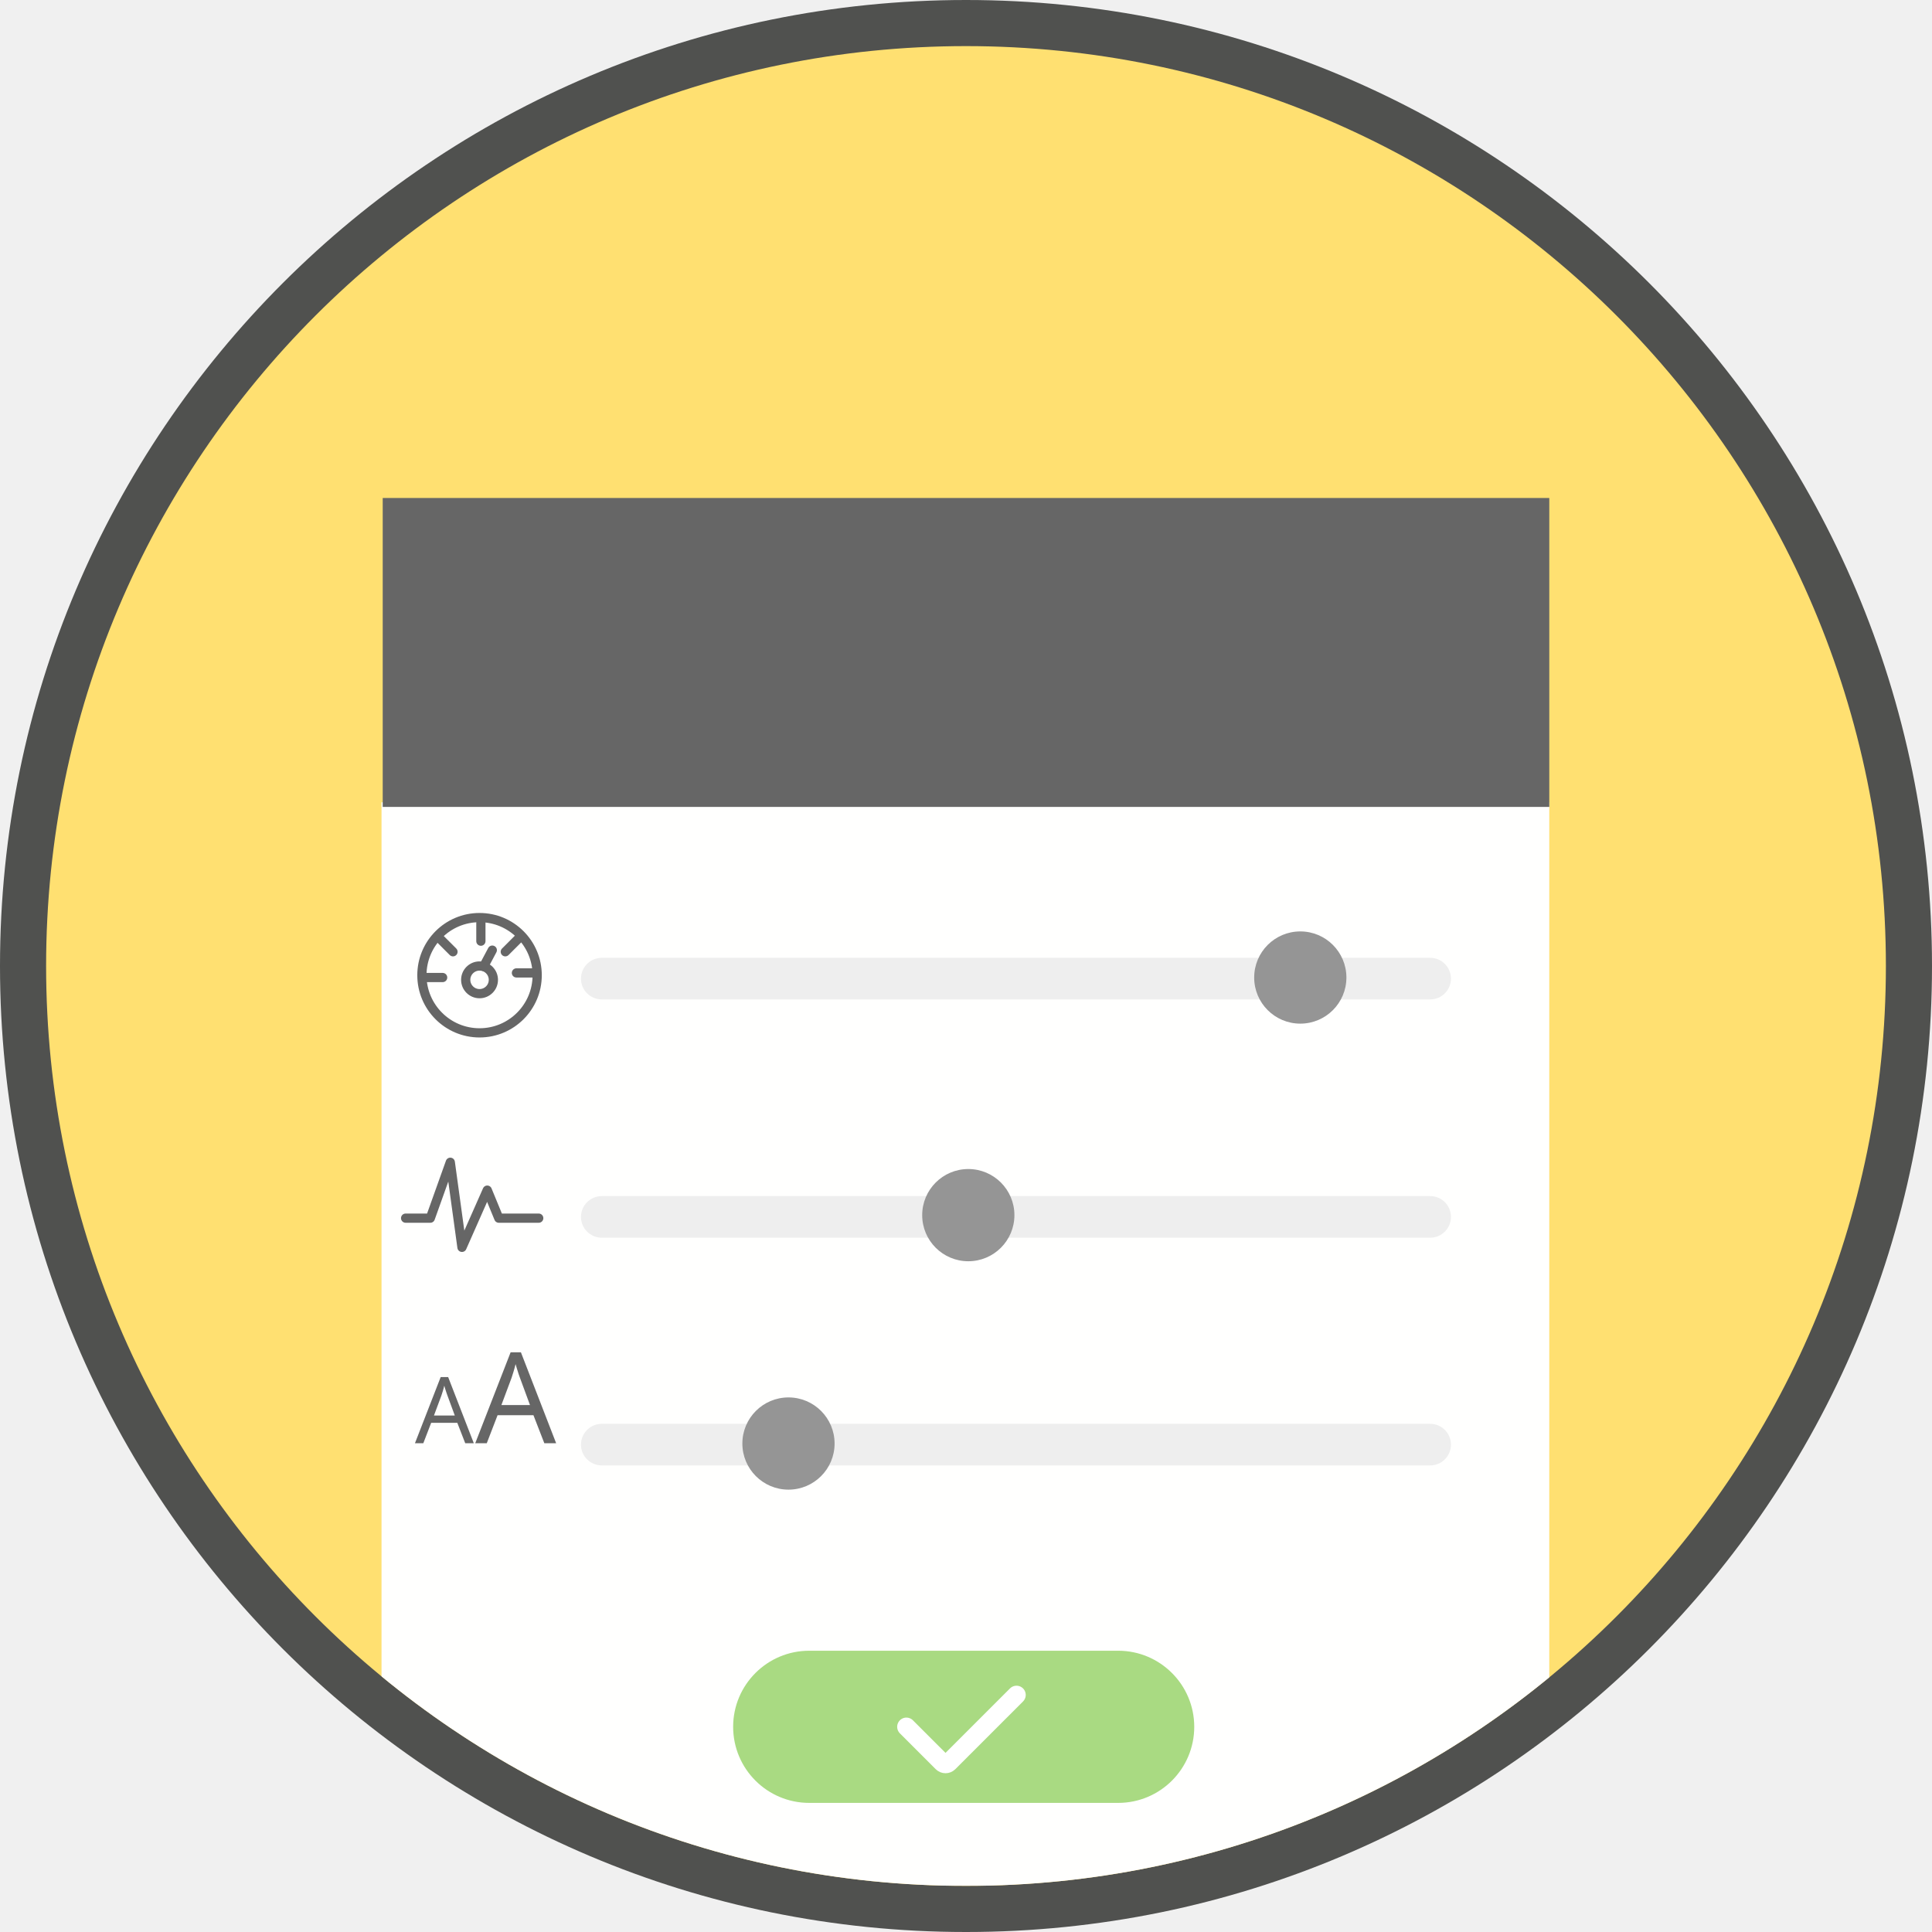
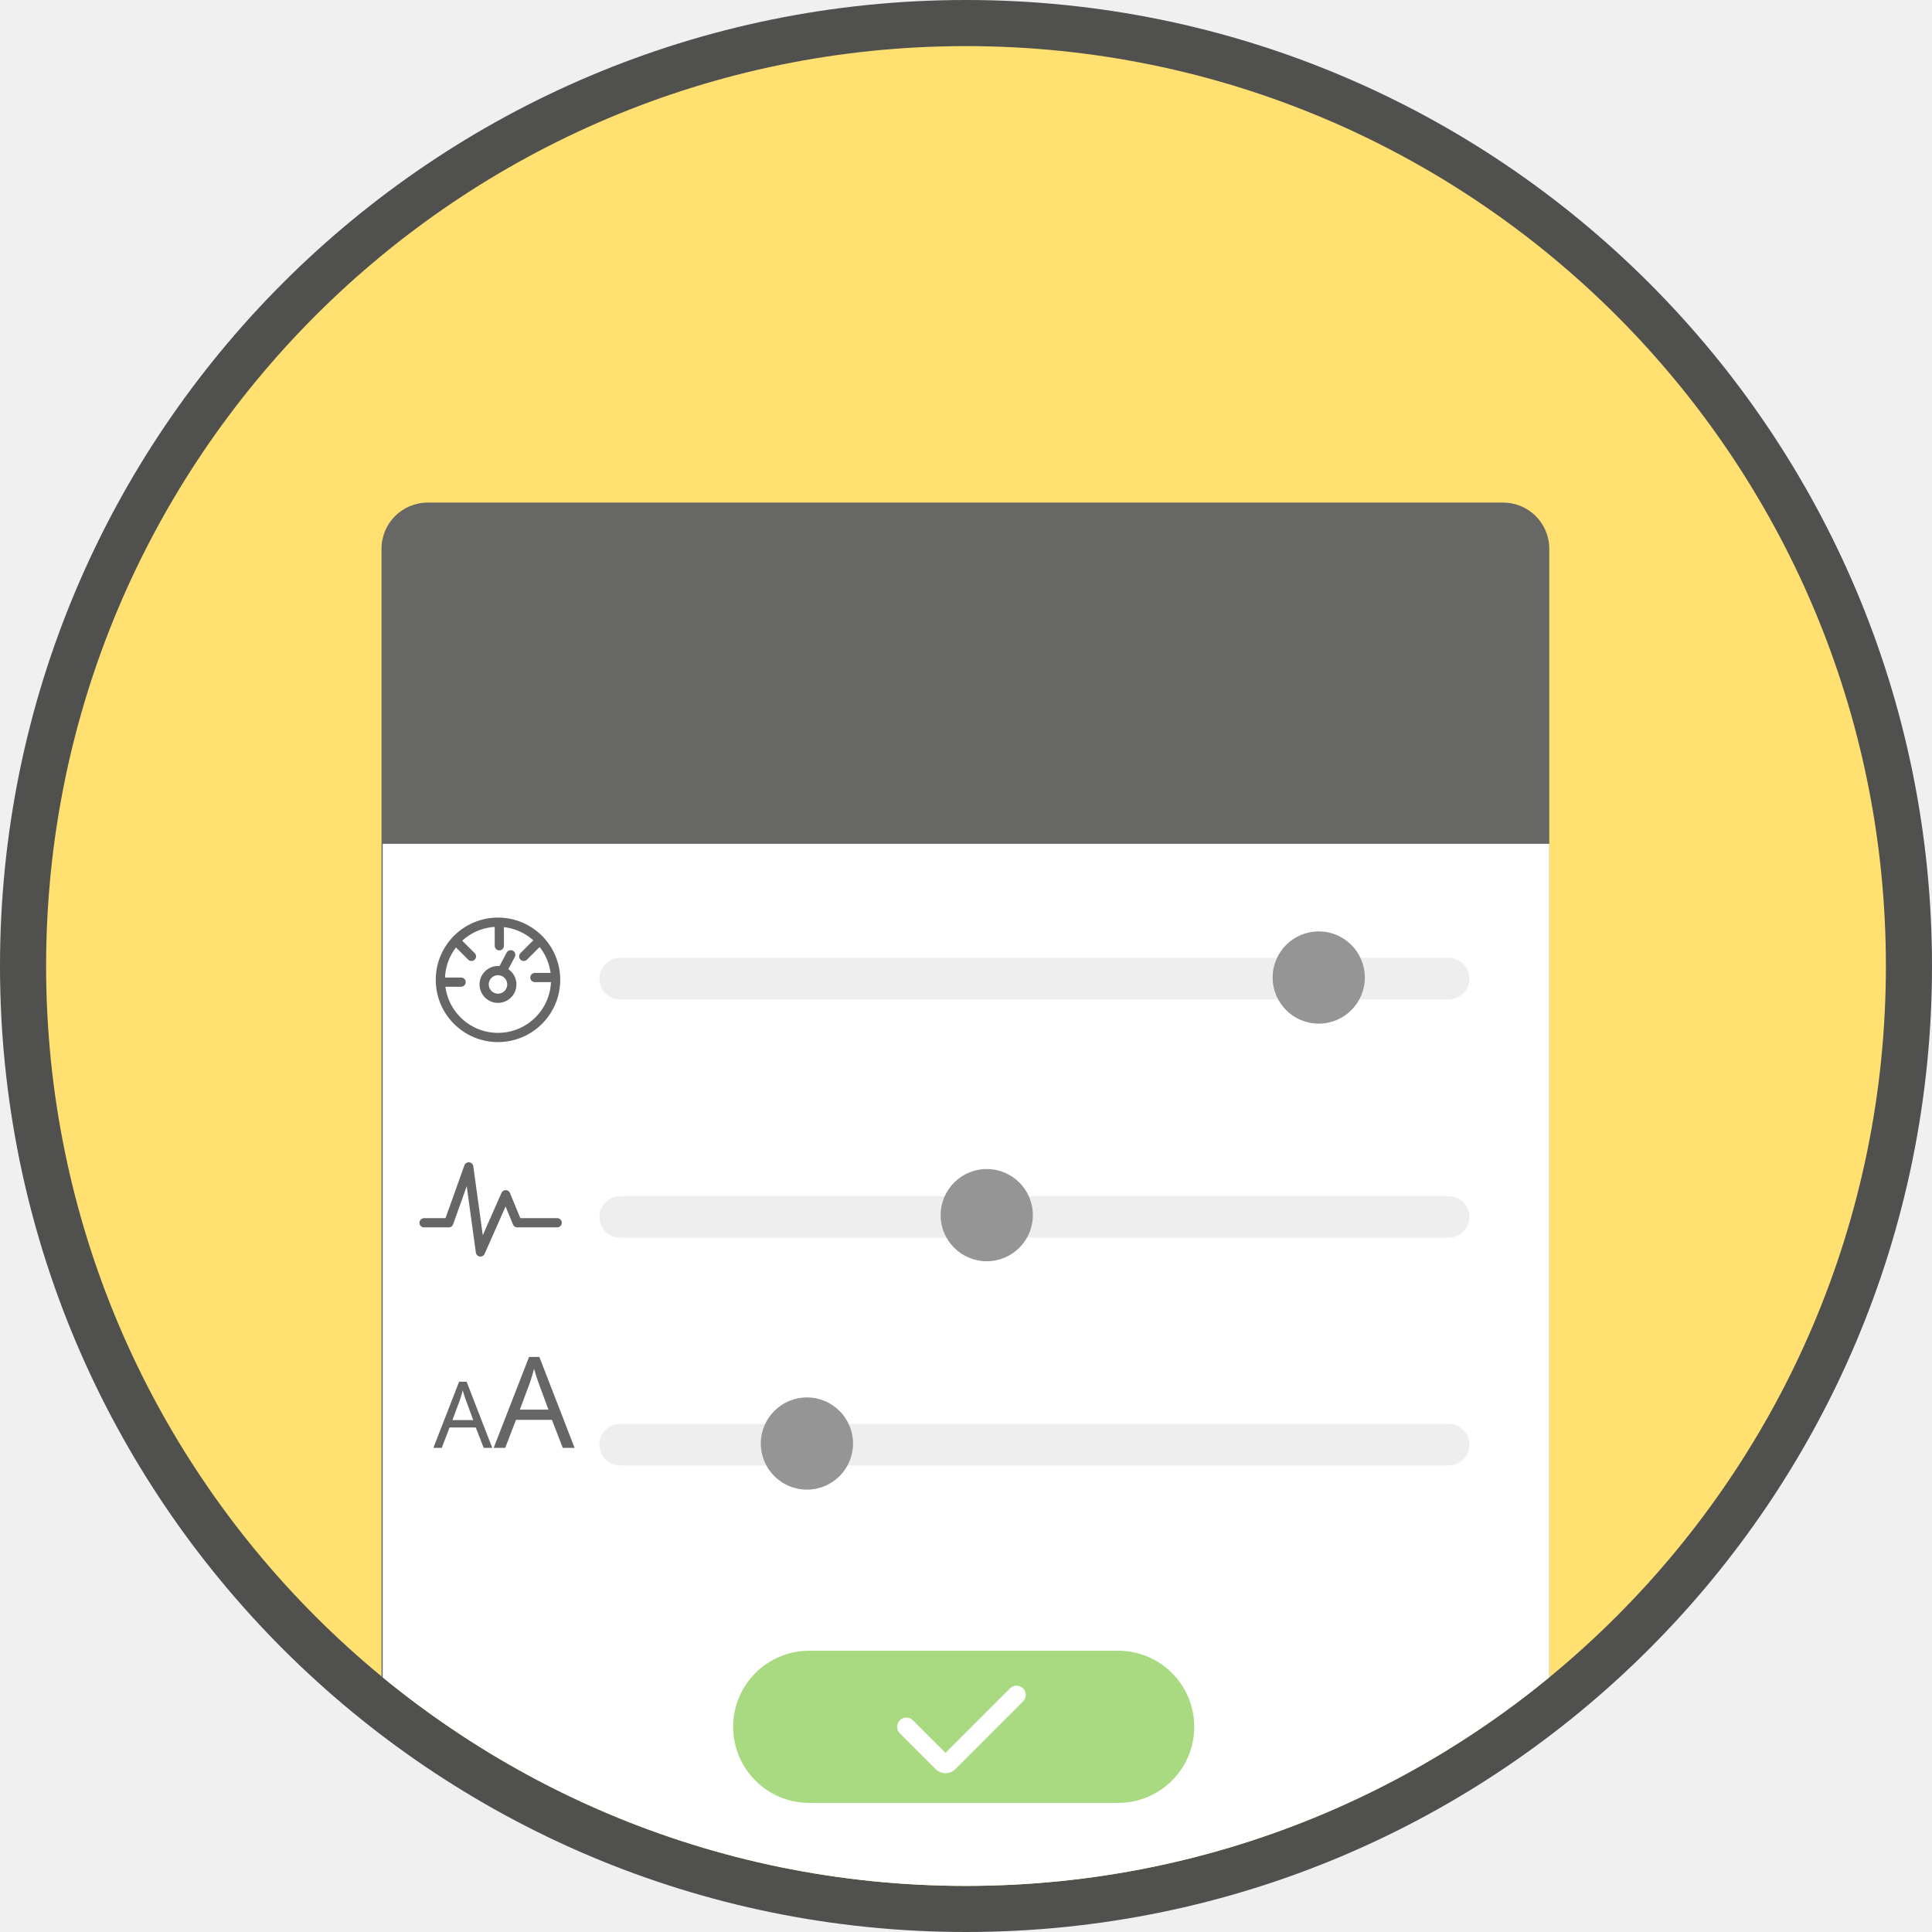
<svg xmlns="http://www.w3.org/2000/svg" xmlns:xlink="http://www.w3.org/1999/xlink" width="419px" height="419px" viewBox="0 0 419 419" version="1.1">
  <defs>
    <circle id="path-1" cx="199.5" cy="199.5" r="199.5" />
    <rect id="path-3" x="19" y="3" width="2" height="6" rx="1" />
    <mask id="mask-4" maskContentUnits="userSpaceOnUse" maskUnits="objectBoundingBox" x="0" y="0" width="2" height="6" fill="white">
      <use xlink:href="#path-3" />
    </mask>
    <rect id="path-5" x="13.828" y="5.828" width="2" height="6" rx="1" />
    <mask id="mask-6" maskContentUnits="userSpaceOnUse" maskUnits="objectBoundingBox" x="0" y="0" width="2" height="6" fill="white">
      <use xlink:href="#path-5" />
    </mask>
    <rect id="path-7" x="12.291" y="0.118" width="2" height="6" rx="1" />
    <mask id="mask-8" maskContentUnits="userSpaceOnUse" maskUnits="objectBoundingBox" x="0" y="0" width="2" height="6" fill="white">
      <use xlink:href="#path-7" />
    </mask>
    <rect id="path-9" x="4.828" y="3" width="2" height="6" rx="1" />
    <mask id="mask-10" maskContentUnits="userSpaceOnUse" maskUnits="objectBoundingBox" x="0" y="0" width="2" height="6" fill="white">
      <use xlink:href="#path-9" />
    </mask>
    <rect id="path-11" x="22" y="9" width="2" height="6" rx="1" />
    <mask id="mask-12" maskContentUnits="userSpaceOnUse" maskUnits="objectBoundingBox" x="0" y="0" width="2" height="6" fill="white">
      <use xlink:href="#path-11" />
    </mask>
    <rect id="path-13" x="2" y="10" width="2" height="6" rx="1" />
    <mask id="mask-14" maskContentUnits="userSpaceOnUse" maskUnits="objectBoundingBox" x="0" y="0" width="2" height="6" fill="white">
      <use xlink:href="#path-13" />
    </mask>
  </defs>
  <g id="Page-1" stroke="none" stroke-width="1" fill="none" fill-rule="evenodd">
    <g id="ModePicker">
      <circle id="Oval-2" fill="#50514F" cx="209.5" cy="209.5" r="209.5" />
      <g id="fontSection" transform="translate(10, 10)">
        <mask id="mask-2" fill="white">
          <use xlink:href="#path-1" />
        </mask>
        <use id="Mask" fill="#FFE071" xlink:href="#path-1" />
        <g id="colorSection" mask="url(#mask-2)">
-           <g transform="translate(72, 98)">
-             <g id="pickbox" stroke-width="1" fill="none" transform="translate(0, 66)">
-               <polygon id="Rectangle" fill="#FFFFFF" opacity="0.99" points="0.742 0 253.997 0 253.997 235 0.742 235" />
-               <g id="controllor" transform="translate(44, 28)">
+           <g transform="translate(72, 99)">
+             <g id="pickbox">
+               <path d="M0.742,10.003 C0.742,4.478 5.218,0 10.748,0 L243.992,0 C249.518,0 253.997,4.474 253.997,10.003 L253.997,300 L0.742,300 L0.742,10.003 Z" id="Rectangle" fill="#666666" opacity="0.99" />
+               <rect id="Rectangle-3" fill="#FFFFFF" x="1" y="74" width="253" height="232" />
+               <g id="controllor" transform="translate(48, 93)">
                <g id="Group-7" transform="translate(0, 51.53199)">
                  <rect id="Rectangle-2" fill="#EEEEEE" x="0" y="5.87" width="188.675" height="9.024" rx="4.512" />
                  <circle id="Oval-3" fill="#959595" cx="84" cy="10" r="10" />
                </g>
                <g id="Group-6" transform="translate(0, 101.064)">
                  <rect id="Rectangle-2" fill="#EEEEEE" x="0" y="5.725" width="188.675" height="9.024" rx="4.512" />
                  <circle id="Oval-3" fill="#959595" cx="45" cy="10" r="10" />
                </g>
                <g id="Group-6">
                  <rect id="Rectangle-2" fill="#EEEEEE" x="0" y="5.725" width="188.675" height="9.024" rx="4.512" />
                  <circle id="Oval-3" fill="#959595" cx="156" cy="10" r="10" />
                </g>
              </g>
            </g>
-             <rect id="Rectangle-3" fill="#666666" x="1" y="0" width="253" height="67" />
-             <g id="Group" stroke-width="1" fill="none" transform="translate(77, 250)">
+             <g id="Group" transform="translate(77, 249)">
              <rect id="Rectangle-2" fill="#A9DA82" x="0" y="0" width="100" height="33" rx="16.5" />
              <path d="M43.514,2.155 L54.512,2.155 C55.065,2.155 55.514,2.61 55.514,3.148 L55.514,23.93" id="Path-2" stroke="#FFFFFF" stroke-width="4" stroke-linecap="round" stroke-linejoin="round" transform="translate(49.51426, 13.04278) scale(1, -1) rotate(-45) translate(-49.51426, -13.04278) " />
            </g>
-             <g id="things" stroke-width="1" fill="none" transform="translate(5, 91)">
+             <g id="things" transform="translate(9, 91)">
              <text id="AA" font-family="ChalkboardSE-Regular, Chalkboard SE" font-size="20" font-weight="normal" letter-spacing="0.17" fill="#666666">
                <tspan x="2.991" y="114">A</tspan>
                <tspan x="16.067" y="114" font-size="27.5" letter-spacing="0.187">A</tspan>
              </text>
              <g id="Group-3" transform="translate(4, 0)" stroke="#666666" stroke-width="2">
                <use id="bar5" mask="url(#mask-4)" stroke-linecap="round" stroke-linejoin="round" fill="#D8D8D8" transform="translate(20, 6) rotate(45) translate(-20, -6) " xlink:href="#path-3" />
                <use id="pointer" mask="url(#mask-6)" stroke-linecap="round" stroke-linejoin="round" fill="#D8D8D8" transform="translate(14.82843, 8.828427) rotate(28) translate(-14.82843, -8.828427) " xlink:href="#path-5" />
                <use id="bar4" mask="url(#mask-8)" stroke-linecap="round" stroke-linejoin="round" fill="#D8D8D8" xlink:href="#path-7" />
                <use id="bar3" mask="url(#mask-10)" stroke-linecap="round" stroke-linejoin="round" fill="#D8D8D8" transform="translate(5.828427, 6) scale(1, -1) rotate(45) translate(-5.828427, -6) " xlink:href="#path-9" />
                <use id="bar2" mask="url(#mask-12)" stroke-linecap="round" stroke-linejoin="round" fill="#D8D8D8" transform="translate(23, 12) rotate(90) translate(-23, -12) " xlink:href="#path-11" />
                <use id="bar1" mask="url(#mask-14)" stroke-linecap="round" stroke-linejoin="round" fill="#D8D8D8" transform="translate(3, 13) scale(-1, 1) rotate(90) translate(-3, -13) " xlink:href="#path-13" />
                <g id="Group-2" transform="translate(0.5, 0)">
                  <circle id="Oval-4" cx="12.5" cy="12.5" r="12.5" />
                  <circle id="Oval-4" cx="12.5" cy="13.5" r="3" />
                </g>
              </g>
              <polyline id="Path-3" stroke="#666666" stroke-width="2" stroke-linecap="round" stroke-linejoin="round" points="0.968 65.186 6.325 65.186 10.657 53.064 13.189 71.516 18.675 59.11 21.175 65.186 29.836 65.186" />
            </g>
          </g>
        </g>
      </g>
    </g>
  </g>
</svg>
